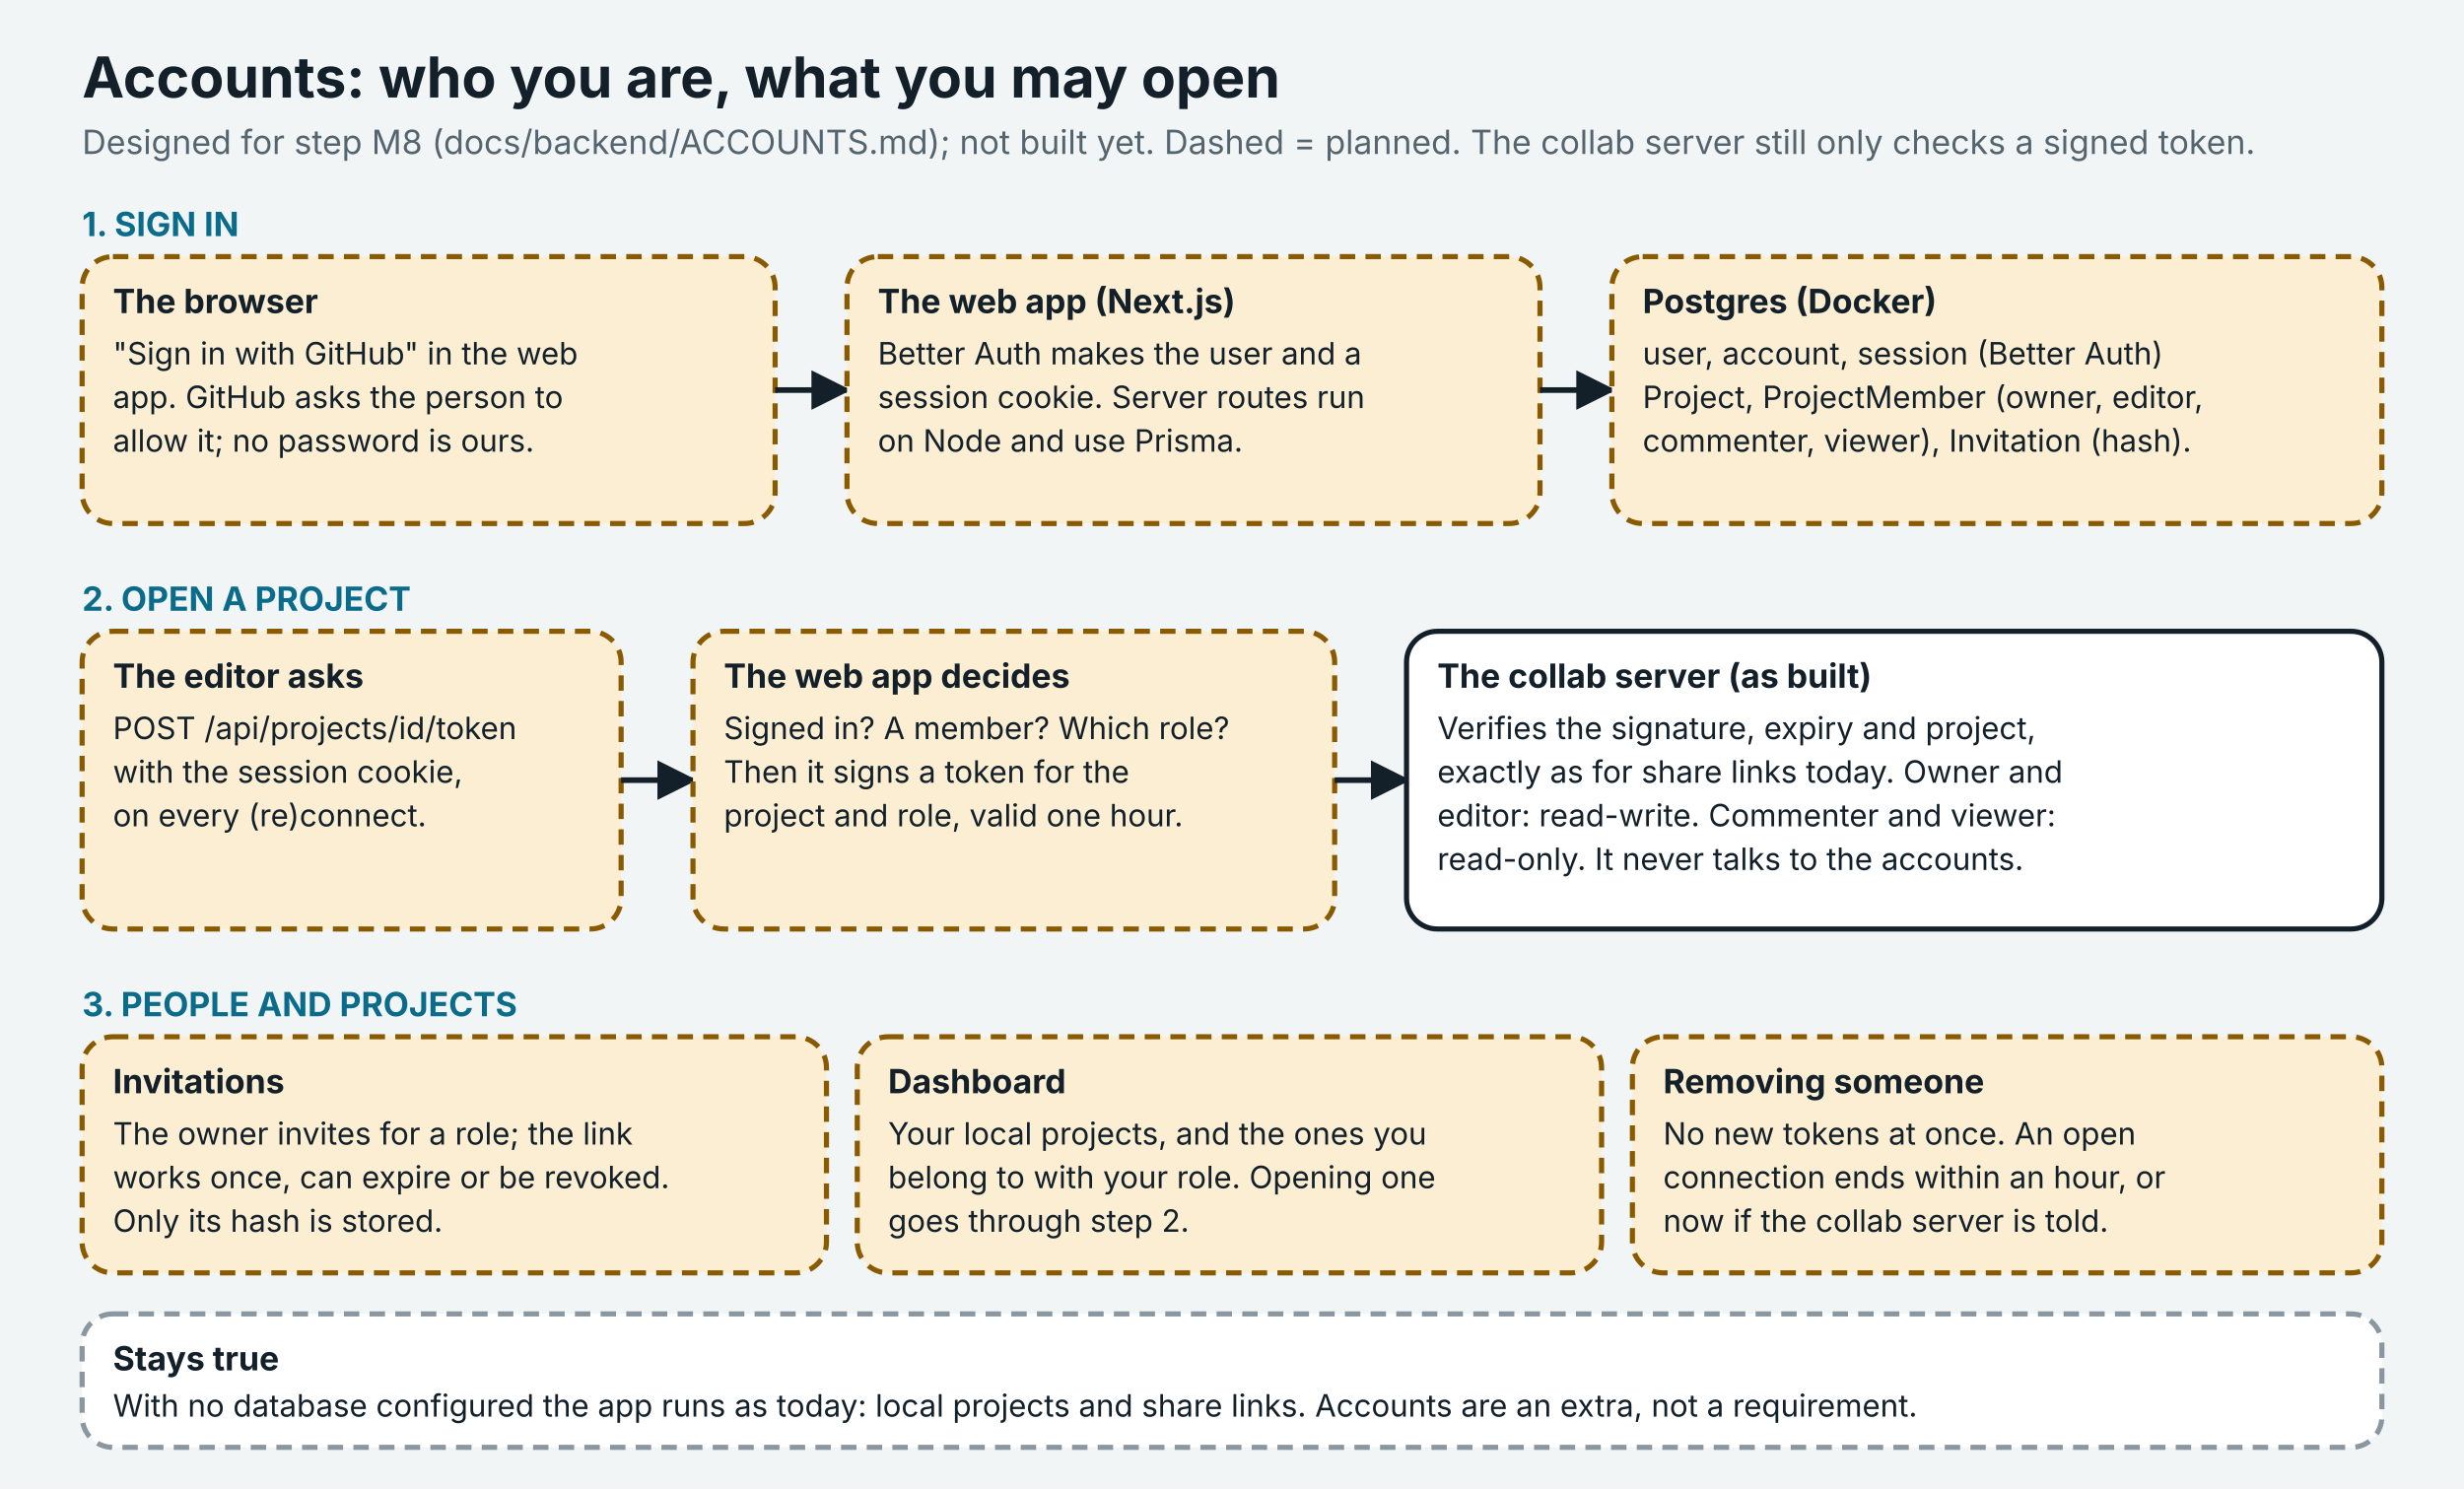
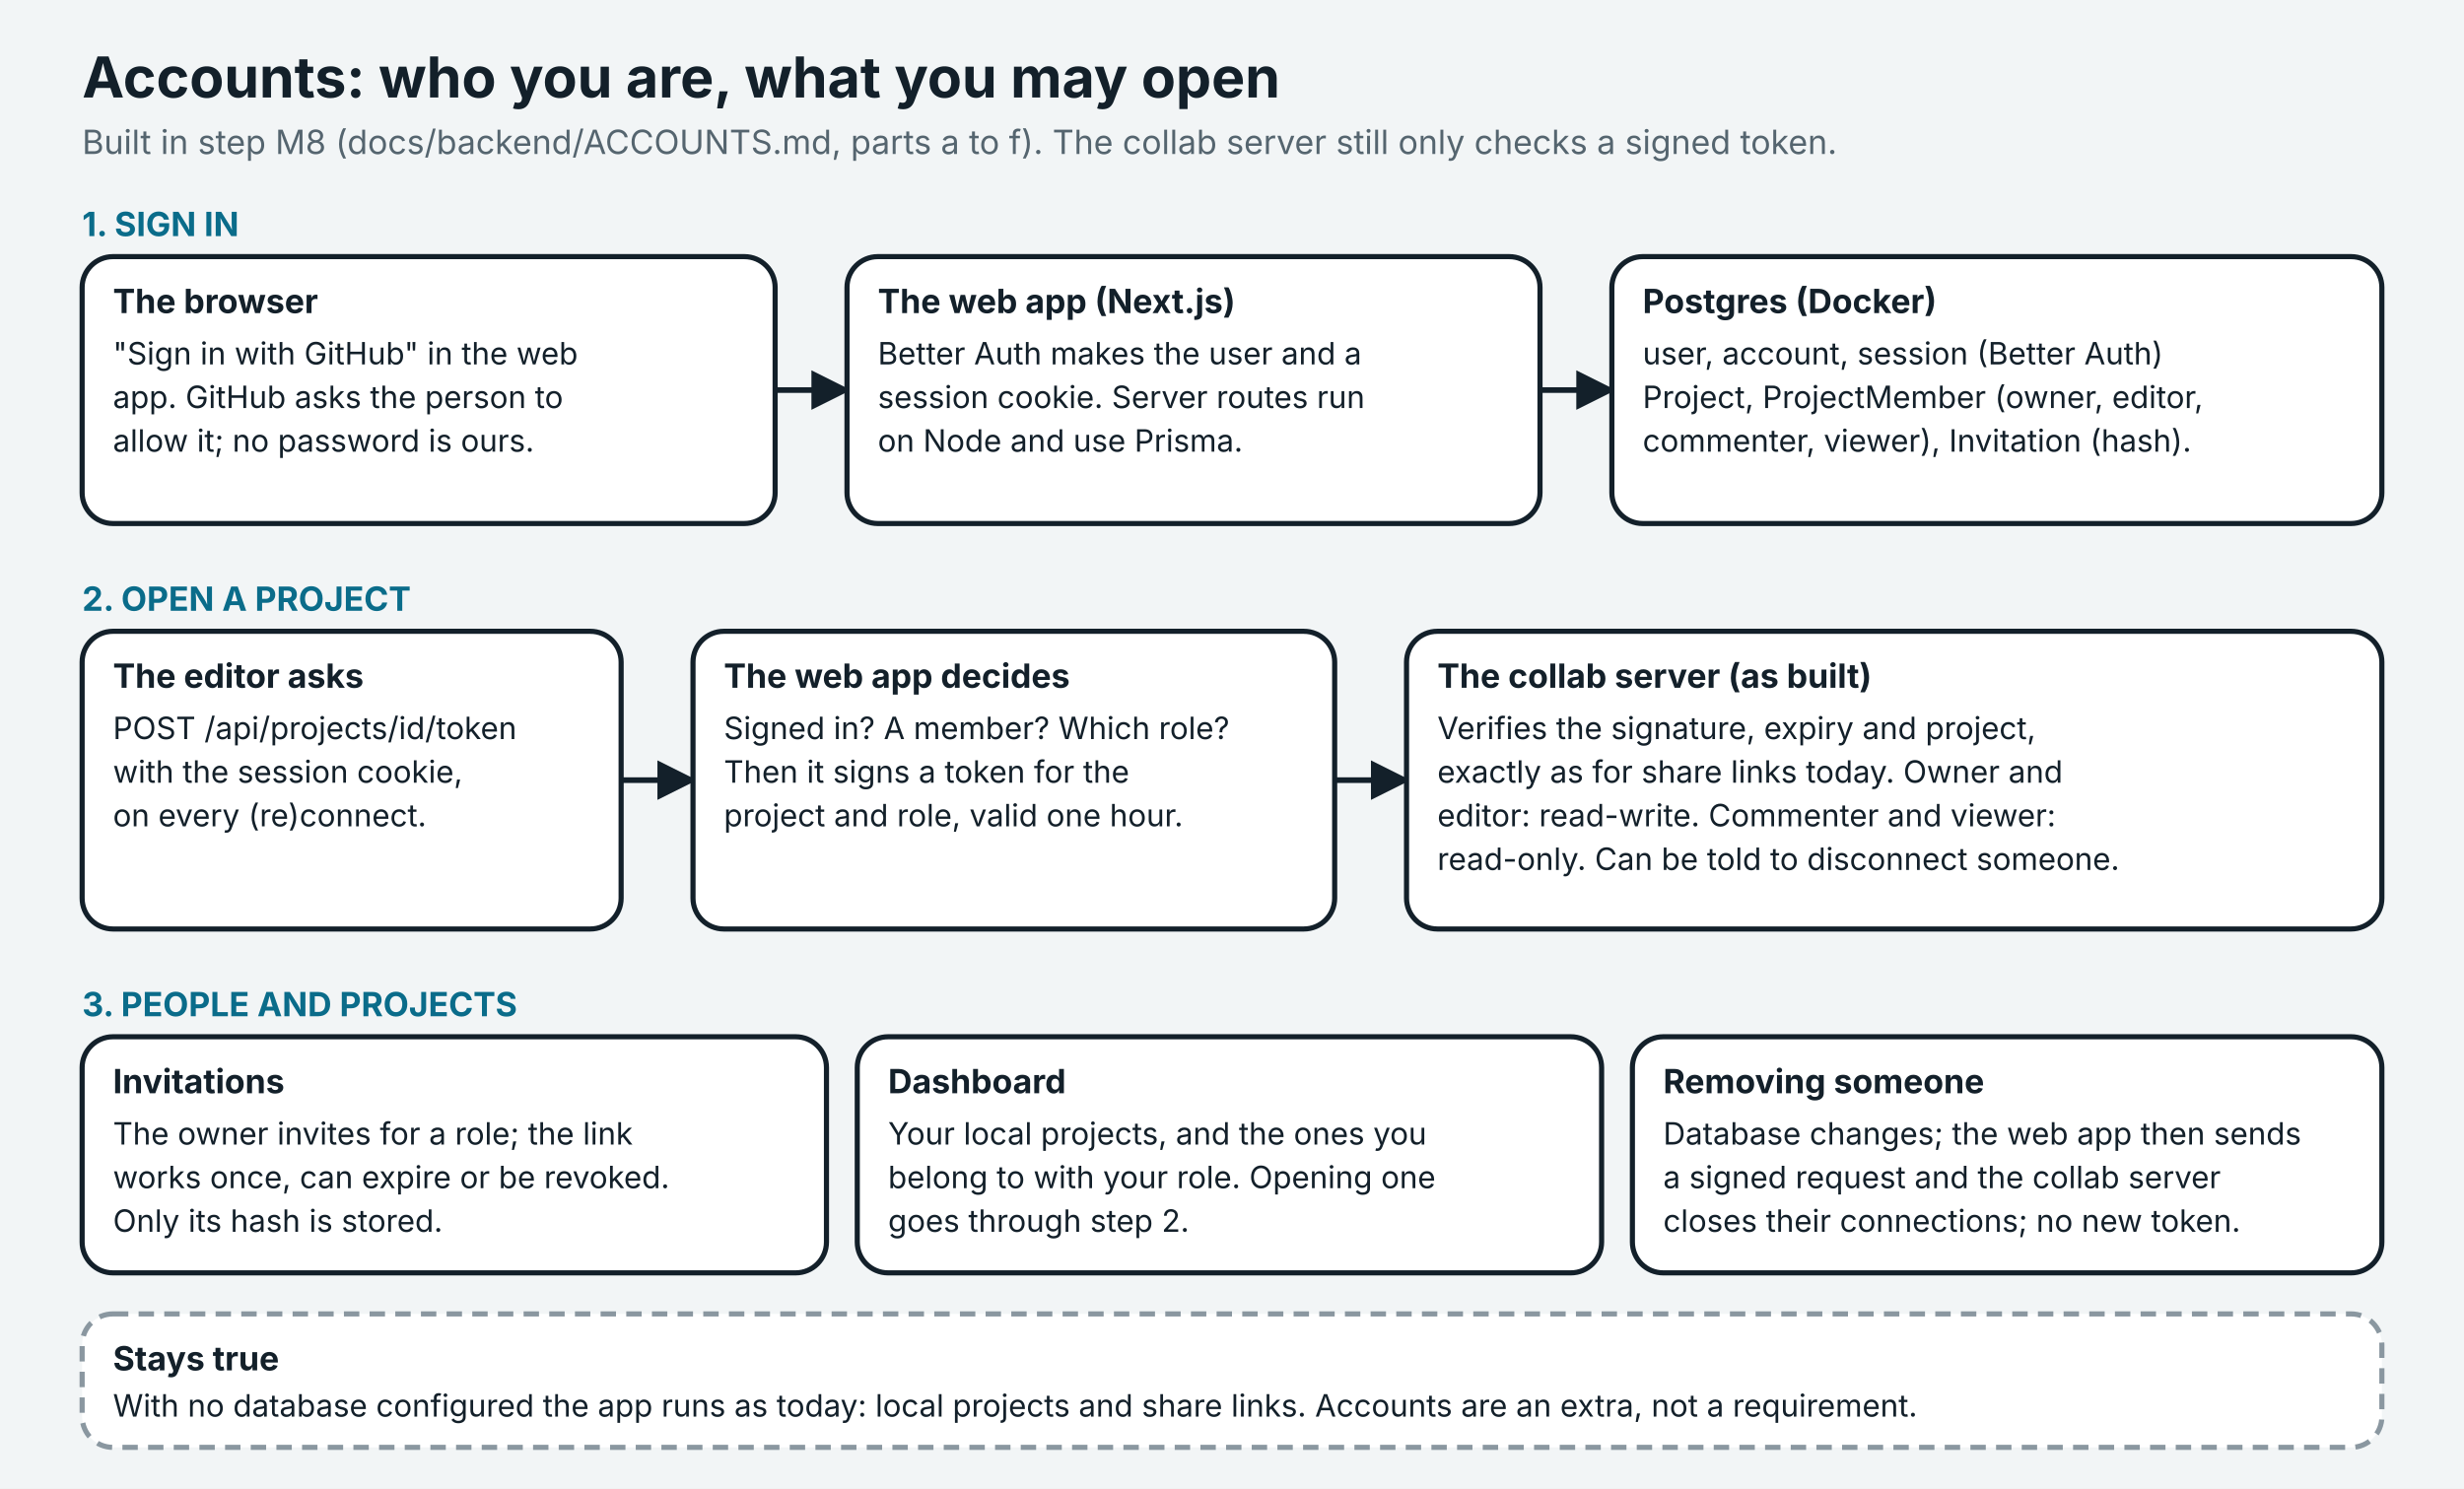
<svg xmlns="http://www.w3.org/2000/svg" viewBox="0 0 960 580" width="960" height="580" role="img" aria-labelledby="t d" font-family="Inter, system-ui, sans-serif">
  <defs>
    <marker id="a" viewBox="0 0 10 10" refX="9" refY="5" markerWidth="7" markerHeight="7" orient="auto-start-reverse">
      <path d="M0 0 10 5 0 10z" fill="#13202a" />
    </marker>
  </defs>
  <rect width="960" height="580" fill="#f2f5f6" />
  <text x="32" y="38" font-size="22" font-weight="700" fill="#13202a">Accounts: who you are, what you may open</text>
-   <text x="32" y="60" font-size="13" fill="#55656f">Designed for step M8 (docs/backend/ACCOUNTS.md); not built yet. Dashed = planned. The collab server still only checks a signed token.</text>
+   <text x="32" y="60" font-size="13" fill="#55656f">Built in step M8 (docs/backend/ACCOUNTS.md, parts a to f). The collab server still only checks a signed token.</text>
  <text x="32" y="92" font-size="13" font-weight="700" fill="#0a6c8a">1. SIGN IN</text>
-   <rect x="32" y="100" width="270" height="104" rx="12" fill="#fbeed2" stroke="#8a5a00" stroke-width="2" stroke-dasharray="6 4" />
+   <rect x="32" y="100" width="270" height="104" rx="12" fill="#fff" stroke="#13202a" stroke-width="2" />
  <text x="44" y="122" font-size="13" font-weight="700" fill="#13202a">The browser</text>
  <text x="44" y="142" font-size="12" fill="#13202a">"Sign in with GitHub" in the web</text>
  <text x="44" y="159" font-size="12" fill="#13202a">app. GitHub asks the person to</text>
  <text x="44" y="176" font-size="12" fill="#13202a">allow it; no password is ours.</text>
  <path d="M302 152 H330" stroke="#13202a" stroke-width="2.2" fill="none" marker-end="url(#a)" />
-   <rect x="330" y="100" width="270" height="104" rx="12" fill="#fbeed2" stroke="#8a5a00" stroke-width="2" stroke-dasharray="6 4" />
+   <rect x="330" y="100" width="270" height="104" rx="12" fill="#fff" stroke="#13202a" stroke-width="2" />
  <text x="342" y="122" font-size="13" font-weight="700" fill="#13202a">The web app (Next.js)</text>
  <text x="342" y="142" font-size="12" fill="#13202a">Better Auth makes the user and a</text>
  <text x="342" y="159" font-size="12" fill="#13202a">session cookie. Server routes run</text>
  <text x="342" y="176" font-size="12" fill="#13202a">on Node and use Prisma.</text>
  <path d="M600 152 H628" stroke="#13202a" stroke-width="2.2" fill="none" marker-end="url(#a)" />
-   <rect x="628" y="100" width="300" height="104" rx="12" fill="#fbeed2" stroke="#8a5a00" stroke-width="2" stroke-dasharray="6 4" />
+   <rect x="628" y="100" width="300" height="104" rx="12" fill="#fff" stroke="#13202a" stroke-width="2" />
  <text x="640" y="122" font-size="13" font-weight="700" fill="#13202a">Postgres (Docker)</text>
  <text x="640" y="142" font-size="12" fill="#13202a">user, account, session (Better Auth)</text>
  <text x="640" y="159" font-size="12" fill="#13202a">Project, ProjectMember (owner, editor,</text>
  <text x="640" y="176" font-size="12" fill="#13202a">commenter, viewer), Invitation (hash).</text>
  <text x="32" y="238" font-size="13" font-weight="700" fill="#0a6c8a">2. OPEN A PROJECT</text>
-   <rect x="32" y="246" width="210" height="116" rx="12" fill="#fbeed2" stroke="#8a5a00" stroke-width="2" stroke-dasharray="6 4" />
+   <rect x="32" y="246" width="210" height="116" rx="12" fill="#fff" stroke="#13202a" stroke-width="2" />
  <text x="44" y="268" font-size="13" font-weight="700" fill="#13202a">The editor asks</text>
  <text x="44" y="288" font-size="12" fill="#13202a">POST /api/projects/id/token</text>
  <text x="44" y="305" font-size="12" fill="#13202a">with the session cookie,</text>
  <text x="44" y="322" font-size="12" fill="#13202a">on every (re)connect.</text>
  <path d="M242 304 H270" stroke="#13202a" stroke-width="2.2" fill="none" marker-end="url(#a)" />
-   <rect x="270" y="246" width="250" height="116" rx="12" fill="#fbeed2" stroke="#8a5a00" stroke-width="2" stroke-dasharray="6 4" />
+   <rect x="270" y="246" width="250" height="116" rx="12" fill="#fff" stroke="#13202a" stroke-width="2" />
  <text x="282" y="268" font-size="13" font-weight="700" fill="#13202a">The web app decides</text>
  <text x="282" y="288" font-size="12" fill="#13202a">Signed in? A member? Which role?</text>
  <text x="282" y="305" font-size="12" fill="#13202a">Then it signs a token for the</text>
  <text x="282" y="322" font-size="12" fill="#13202a">project and role, valid one hour.</text>
  <path d="M520 304 H548" stroke="#13202a" stroke-width="2.2" fill="none" marker-end="url(#a)" />
  <rect x="548" y="246" width="380" height="116" rx="12" fill="#fff" stroke="#13202a" stroke-width="2" />
  <text x="560" y="268" font-size="13" font-weight="700" fill="#13202a">The collab server (as built)</text>
  <text x="560" y="288" font-size="12" fill="#13202a">Verifies the signature, expiry and project,</text>
  <text x="560" y="305" font-size="12" fill="#13202a">exactly as for share links today. Owner and</text>
  <text x="560" y="322" font-size="12" fill="#13202a">editor: read-write. Commenter and viewer:</text>
-   <text x="560" y="339" font-size="12" fill="#13202a">read-only. It never talks to the accounts.</text>
+   <text x="560" y="339" font-size="12" fill="#13202a">read-only. Can be told to disconnect someone.</text>
  <text x="32" y="396" font-size="13" font-weight="700" fill="#0a6c8a">3. PEOPLE AND PROJECTS</text>
-   <rect x="32" y="404" width="290" height="92" rx="12" fill="#fbeed2" stroke="#8a5a00" stroke-width="2" stroke-dasharray="6 4" />
+   <rect x="32" y="404" width="290" height="92" rx="12" fill="#fff" stroke="#13202a" stroke-width="2" />
  <text x="44" y="426" font-size="13" font-weight="700" fill="#13202a">Invitations</text>
  <text x="44" y="446" font-size="12" fill="#13202a">The owner invites for a role; the link</text>
  <text x="44" y="463" font-size="12" fill="#13202a">works once, can expire or be revoked.</text>
  <text x="44" y="480" font-size="12" fill="#13202a">Only its hash is stored.</text>
-   <rect x="334" y="404" width="290" height="92" rx="12" fill="#fbeed2" stroke="#8a5a00" stroke-width="2" stroke-dasharray="6 4" />
+   <rect x="334" y="404" width="290" height="92" rx="12" fill="#fff" stroke="#13202a" stroke-width="2" />
  <text x="346" y="426" font-size="13" font-weight="700" fill="#13202a">Dashboard</text>
  <text x="346" y="446" font-size="12" fill="#13202a">Your local projects, and the ones you</text>
  <text x="346" y="463" font-size="12" fill="#13202a">belong to with your role. Opening one</text>
  <text x="346" y="480" font-size="12" fill="#13202a">goes through step 2.</text>
-   <rect x="636" y="404" width="292" height="92" rx="12" fill="#fbeed2" stroke="#8a5a00" stroke-width="2" stroke-dasharray="6 4" />
+   <rect x="636" y="404" width="292" height="92" rx="12" fill="#fff" stroke="#13202a" stroke-width="2" />
  <text x="648" y="426" font-size="13" font-weight="700" fill="#13202a">Removing someone</text>
-   <text x="648" y="446" font-size="12" fill="#13202a">No new tokens at once. An open</text>
-   <text x="648" y="463" font-size="12" fill="#13202a">connection ends within an hour, or</text>
-   <text x="648" y="480" font-size="12" fill="#13202a">now if the collab server is told.</text>
+   <text x="648" y="446" font-size="12" fill="#13202a">Database changes; the web app then sends</text>
+   <text x="648" y="463" font-size="12" fill="#13202a">a signed request and the collab server</text>
+   <text x="648" y="480" font-size="12" fill="#13202a">closes their connections; no new token.</text>
  <rect x="32" y="512" width="896" height="52" rx="12" fill="#fff" stroke="#8a97a0" stroke-width="2" stroke-dasharray="6 4" />
  <text x="44" y="534" font-size="13" font-weight="700" fill="#13202a">Stays true</text>
  <text x="44" y="552" font-size="12" fill="#13202a">With no database configured the app runs as today: local projects and share links. Accounts are an extra, not a requirement.</text>
</svg>
